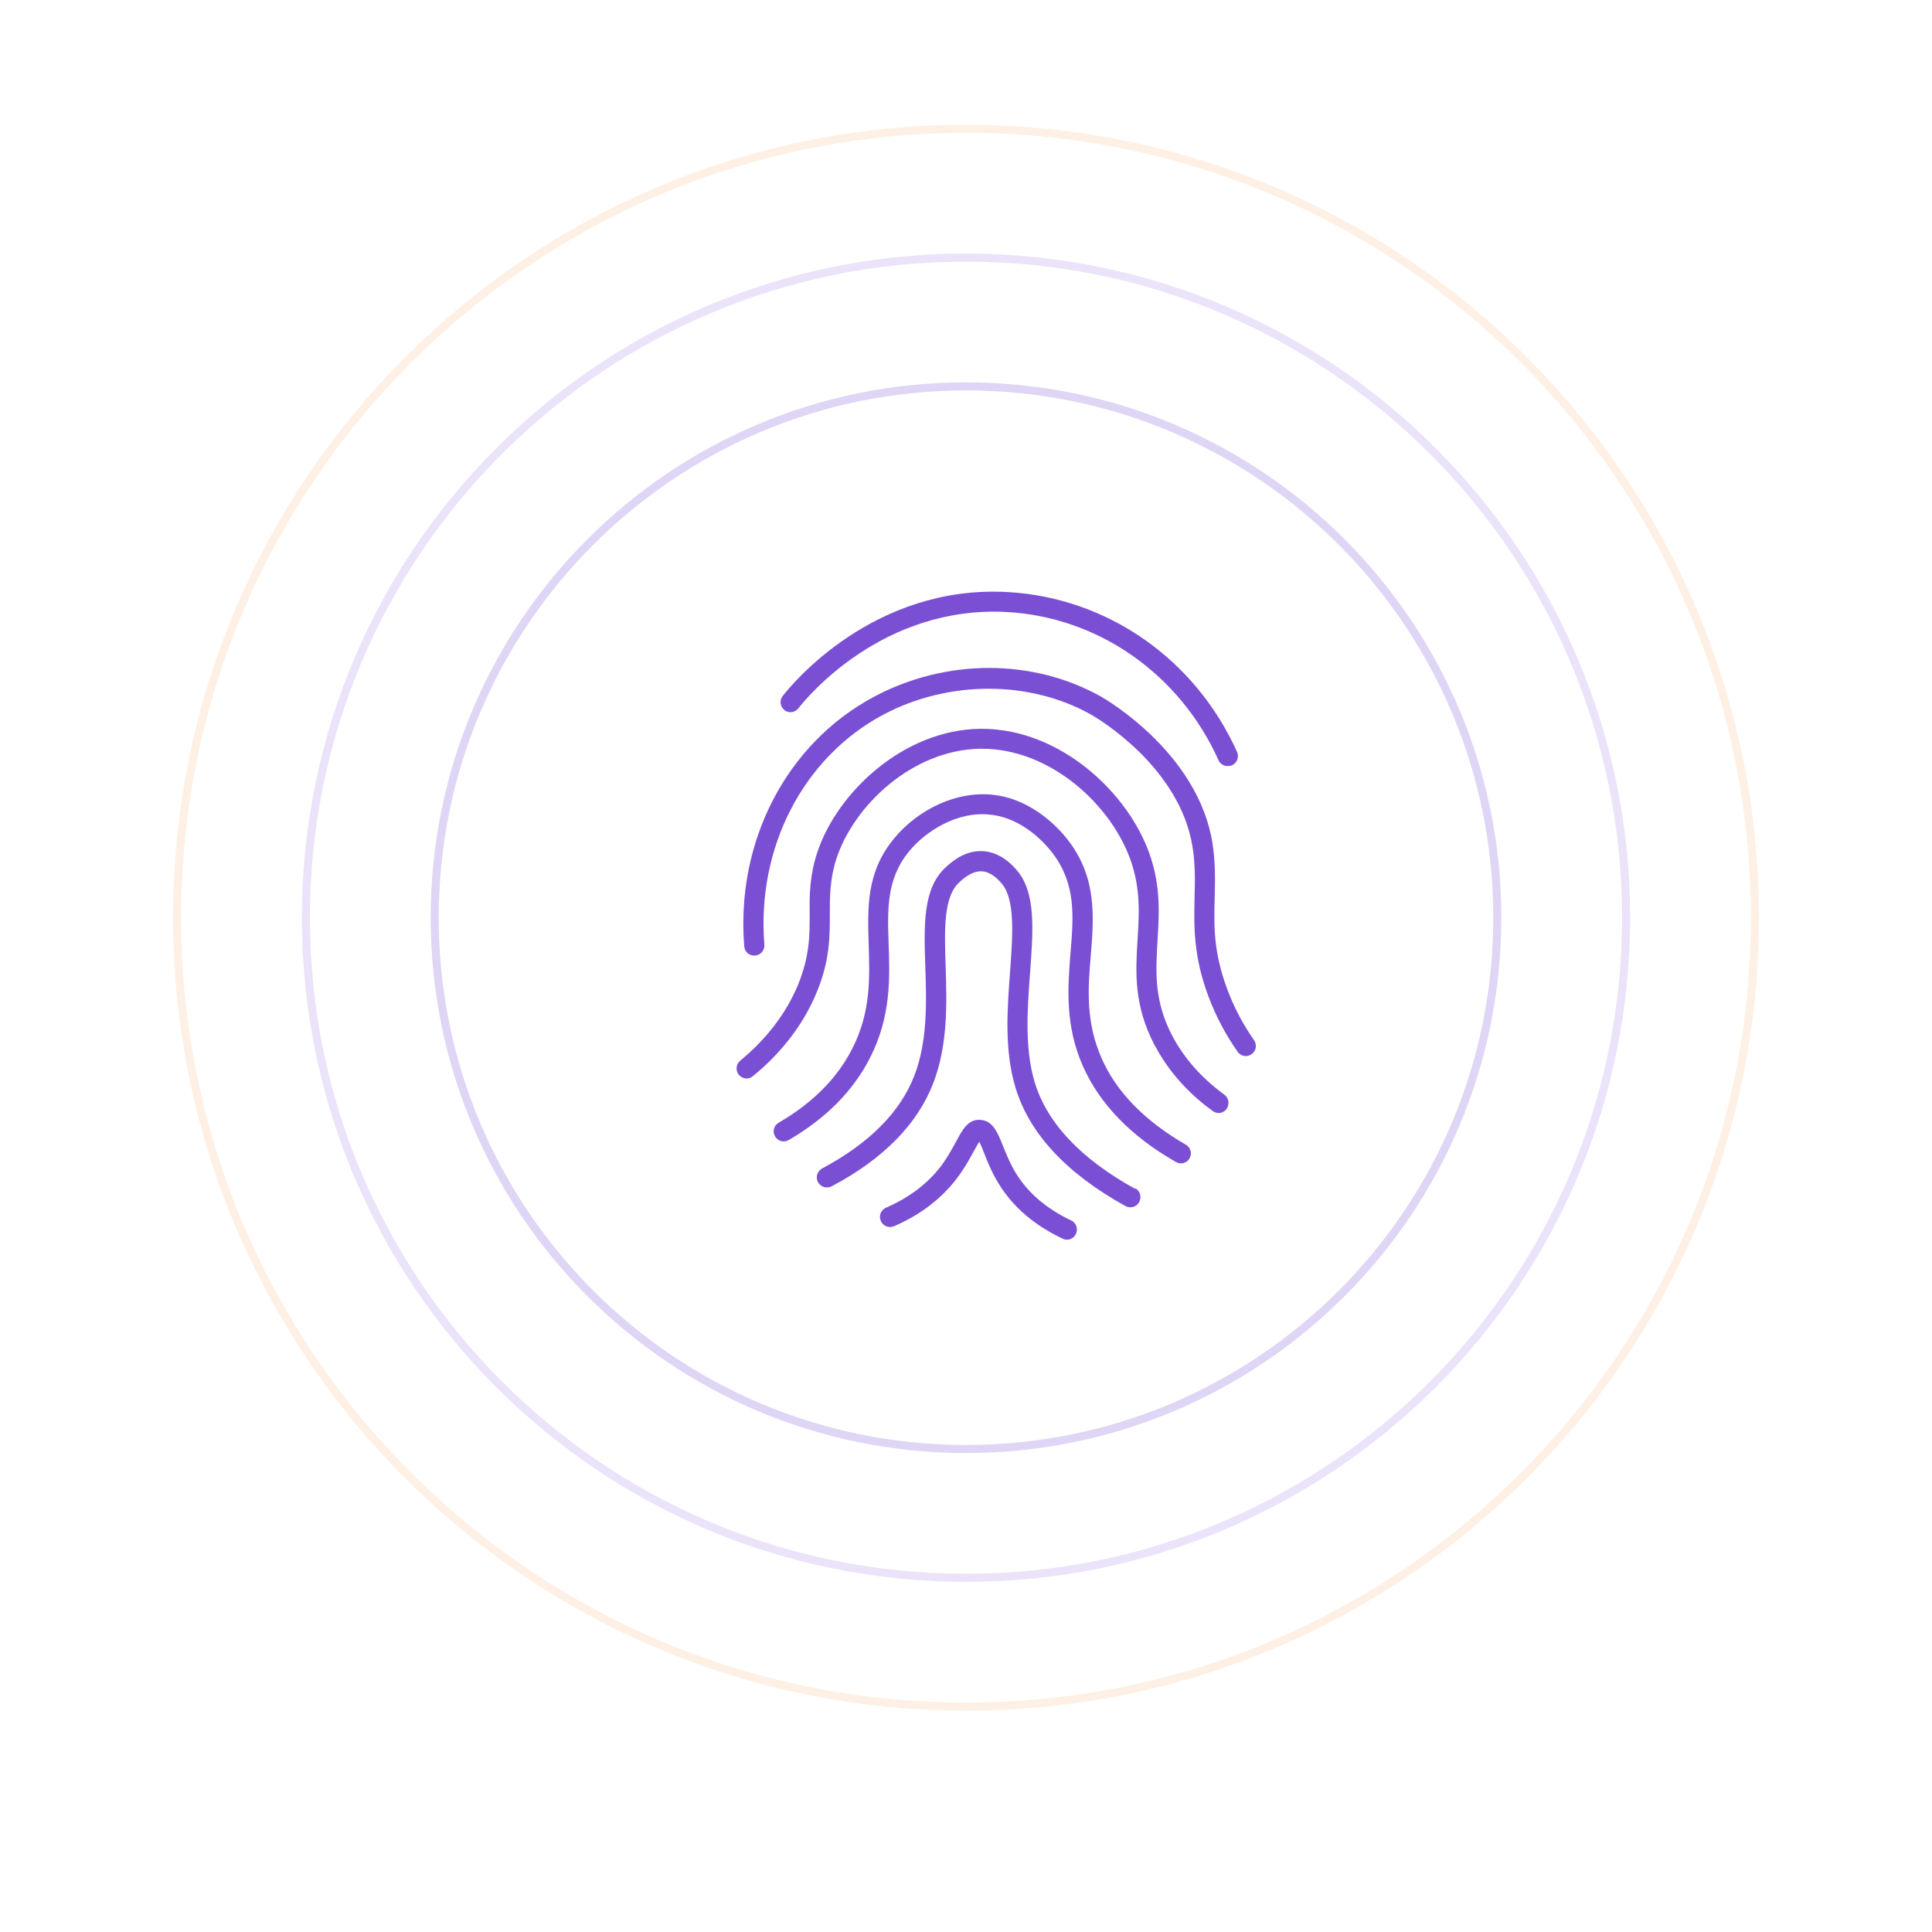
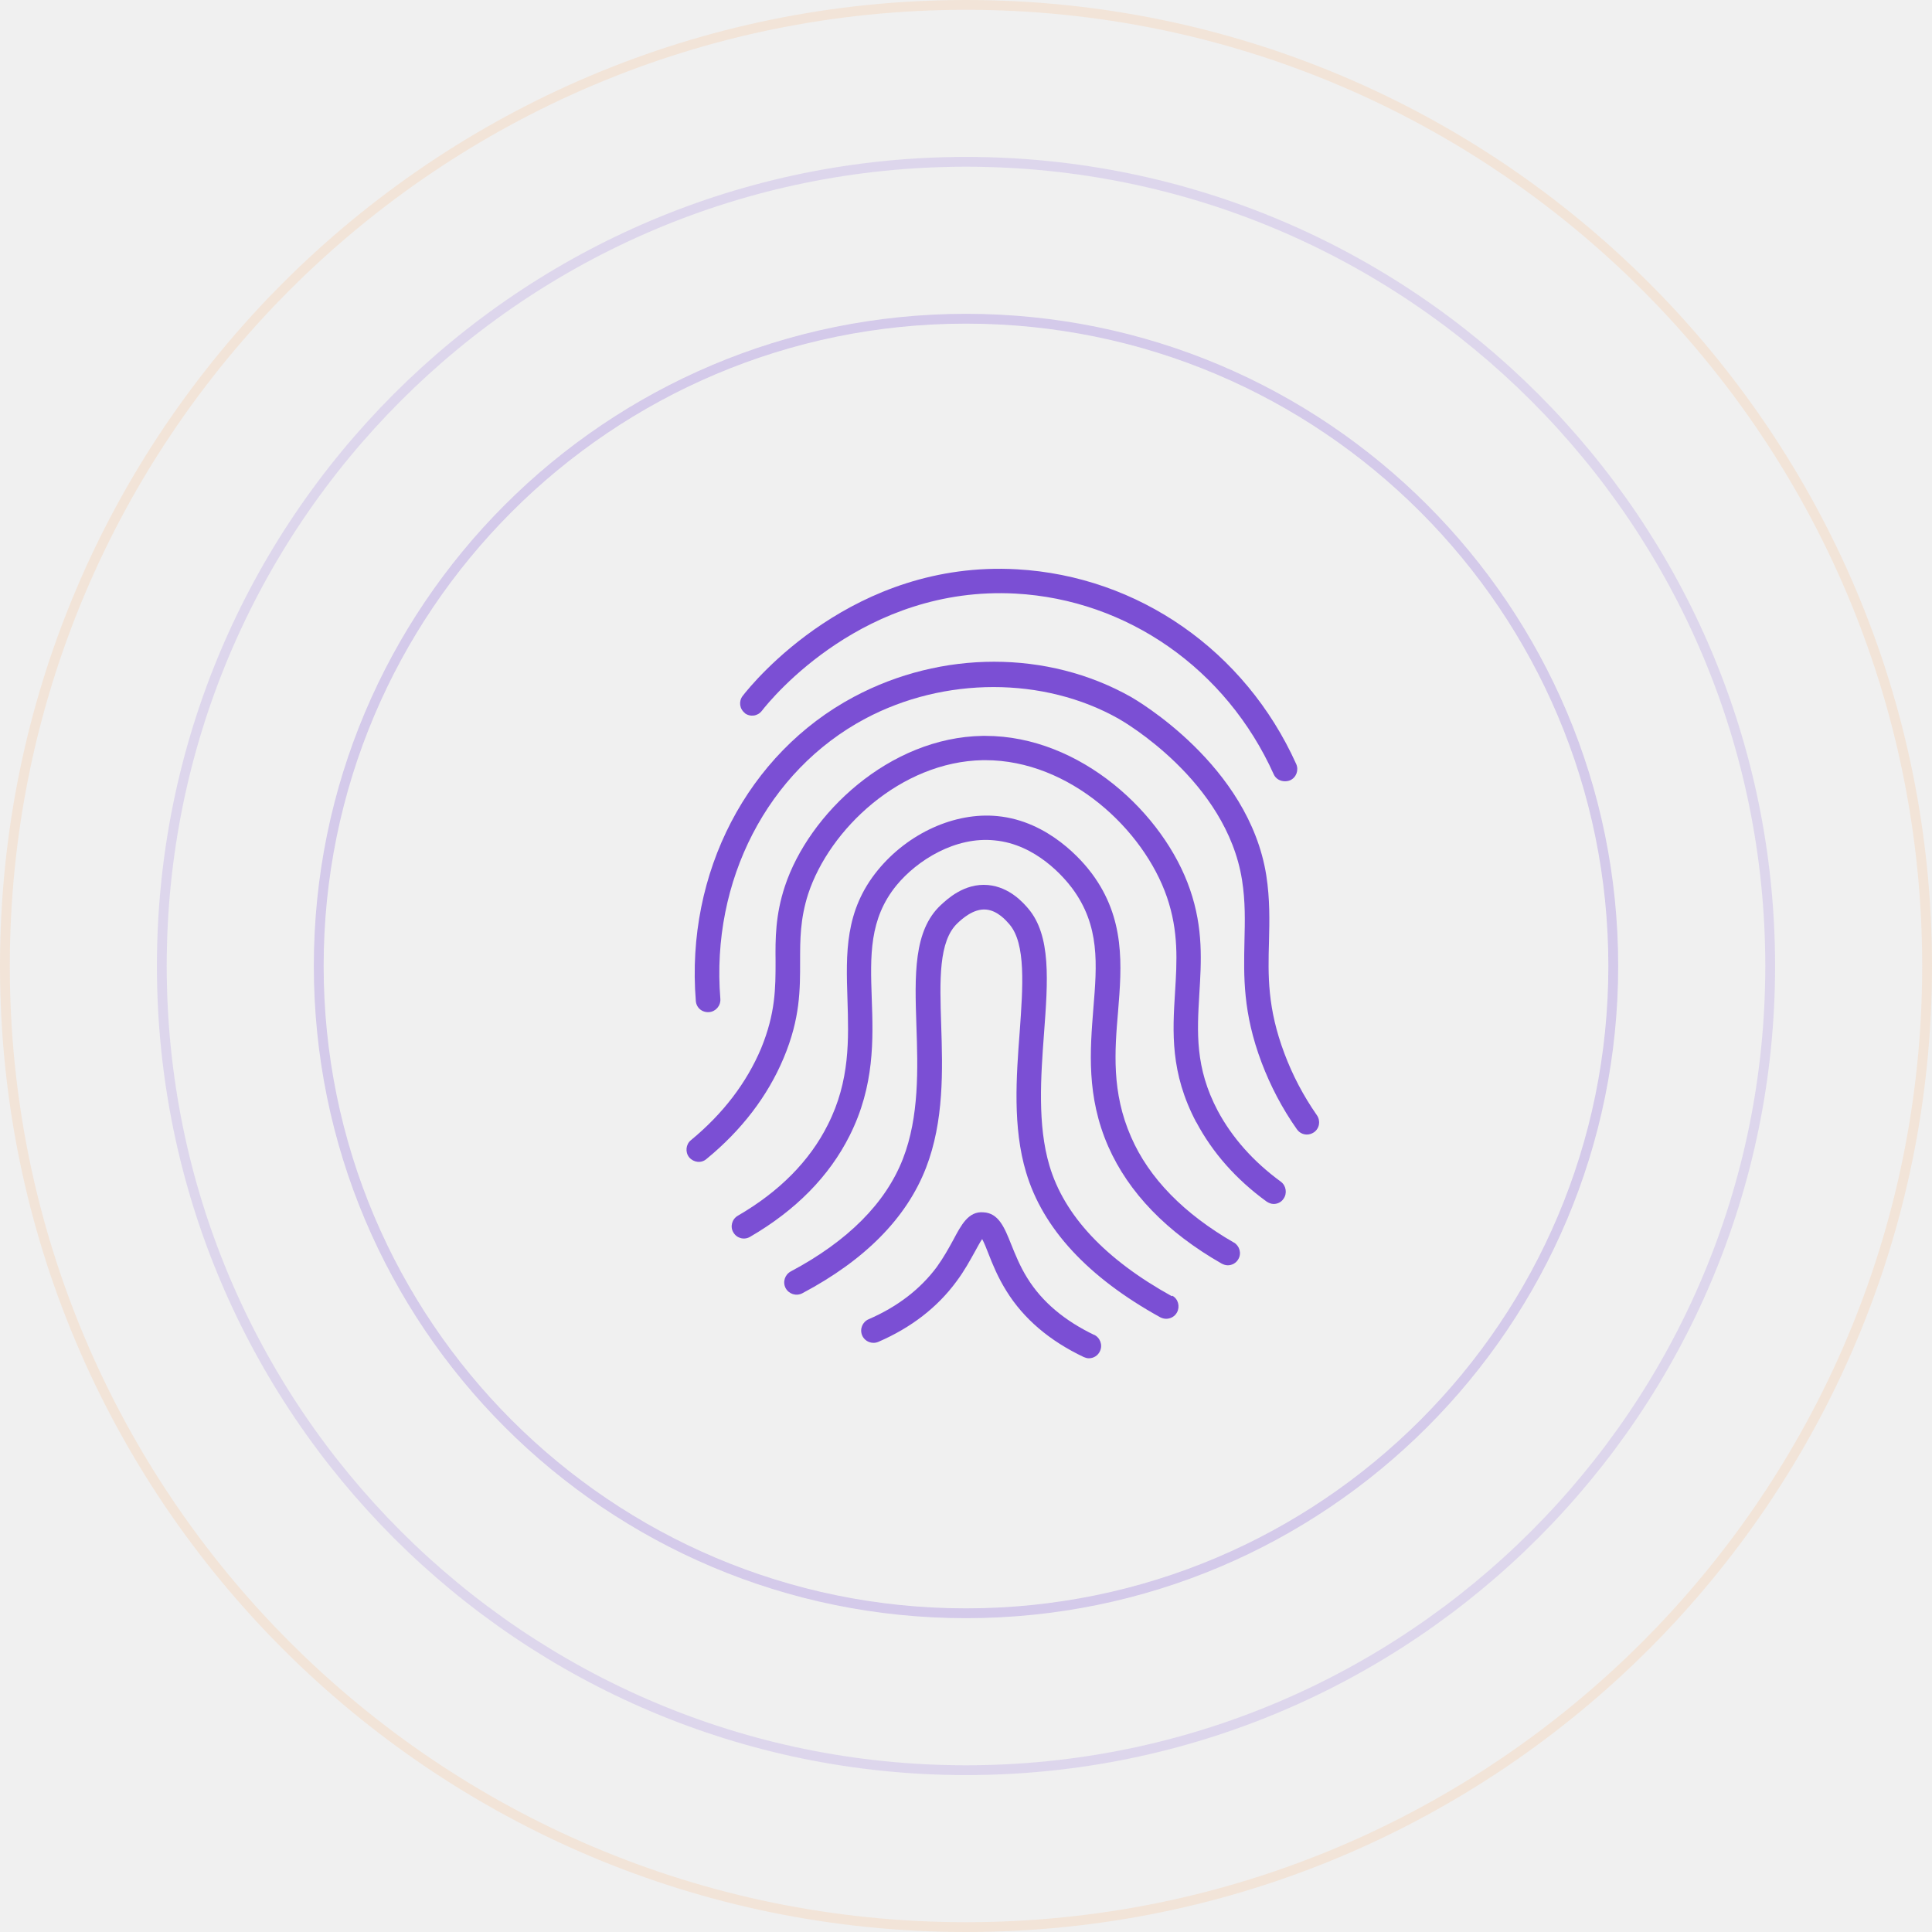
- <svg xmlns="http://www.w3.org/2000/svg" width="480" height="480" viewBox="0 0 480 480" fill="none">
-   <g clip-path="url(#clip0_585_2436)">
-     <path d="M480 0H0V480H480V0Z" fill="white" />
-     <g clip-path="url(#clip1_585_2436)">
-       <path d="M194.859 176.418C195.96 177.269 197.511 177.069 198.362 175.968C200.414 173.316 219.278 150.402 250.102 152.053C272.92 153.304 293.085 167.463 302.743 188.876C303.143 189.827 304.094 190.327 305.045 190.327C305.395 190.327 305.745 190.277 306.096 190.127C307.347 189.577 307.897 188.076 307.347 186.825C296.938 163.71 275.122 148.501 250.402 147.1C217.027 145.199 196.661 170.064 194.459 172.916C193.608 174.017 193.809 175.568 194.909 176.418H194.859Z" fill="#7B4FD4" />
-       <path d="M309.498 262.372C309.998 262.372 310.499 262.222 310.949 261.921C312.1 261.121 312.35 259.57 311.55 258.419C308.797 254.467 306.596 250.264 304.944 245.861C301.442 236.556 301.592 229.951 301.792 222.947C301.892 218.745 301.992 214.392 301.242 209.539C297.689 186.975 274.571 173.667 273.62 173.116C256.657 163.56 235.04 163.56 217.126 173.116C195.46 184.673 182.8 208.988 184.901 235.105C185.001 236.506 186.152 237.506 187.603 237.406C188.954 237.306 190.005 236.105 189.905 234.704C187.954 210.589 199.563 188.176 219.428 177.569C235.591 168.964 255.856 168.964 271.118 177.569C272.019 178.069 293.085 190.227 296.288 210.439C296.988 214.842 296.888 218.795 296.788 222.947C296.638 230.102 296.438 237.506 300.291 247.712C302.092 252.465 304.494 257.068 307.496 261.321C307.997 262.021 308.747 262.372 309.548 262.372H309.498Z" fill="#7B4FD4" />
-       <path d="M286.98 259.87C290.283 266.074 295.087 271.527 301.291 276.03C301.742 276.33 302.242 276.53 302.743 276.53C303.493 276.53 304.294 276.18 304.744 275.48C305.545 274.379 305.295 272.778 304.194 271.978C298.589 267.875 294.286 263.022 291.334 257.519C286.68 248.713 287.131 241.459 287.581 233.754C287.981 227.15 288.432 220.345 285.679 212.39C280.375 196.931 263.362 181.071 243.947 181.071C243.747 181.071 243.547 181.071 243.397 181.071C224.382 181.371 207.969 196.931 203.065 211.74C201.114 217.644 201.114 222.447 201.164 227.05C201.164 232.503 201.164 237.606 198.212 244.811C195.259 251.815 190.456 258.119 183.901 263.522C182.85 264.373 182.7 265.974 183.55 267.024C184.451 268.075 186.002 268.275 187.053 267.375C194.259 261.471 199.563 254.517 202.815 246.762C206.218 238.657 206.168 232.753 206.168 227.05C206.168 222.597 206.168 218.444 207.819 213.291C212.172 200.083 226.684 186.324 243.447 186.024C243.597 186.024 243.797 186.024 243.947 186.024C261.11 186.024 276.222 200.133 280.976 213.941C283.378 220.946 283.027 227 282.627 233.404C282.127 241.459 281.626 249.764 286.93 259.82L286.98 259.87Z" fill="#7B4FD4" />
-       <path d="M294.687 284.435C284.429 278.532 277.323 271.277 273.67 262.872C269.667 253.766 270.318 245.361 271.018 237.206C271.769 227.95 272.52 218.344 265.664 209.139C263.813 206.637 256.907 198.432 246.399 197.431C237.693 196.581 228.185 200.934 222.03 208.438C215.225 216.743 215.525 225.499 215.826 234.805C216.076 242.96 216.376 251.365 211.823 260.37C208.12 267.775 201.915 274.029 193.458 278.932C192.257 279.632 191.857 281.183 192.558 282.334C193.258 283.535 194.759 283.935 195.96 283.235C205.267 277.831 212.123 270.877 216.276 262.572C221.38 252.416 221.08 242.96 220.779 234.604C220.479 225.899 220.229 218.394 225.833 211.54C230.037 206.437 237.843 201.534 245.849 202.384C254.356 203.185 260.06 210.039 261.611 212.09C267.366 219.795 266.715 227.65 265.965 236.756C265.314 245.111 264.513 254.567 269.017 264.823C273.17 274.229 280.926 282.284 292.135 288.688C292.535 288.888 292.935 289.038 293.386 289.038C294.236 289.038 295.087 288.588 295.537 287.787C296.238 286.587 295.788 285.086 294.637 284.385L294.687 284.435Z" fill="#7B4FD4" />
-       <path d="M281.977 295.342C268.416 287.837 260.01 278.882 257.007 268.675C254.555 260.42 255.256 250.564 255.906 241.809C256.707 231.052 257.408 221.796 252.654 216.243C251.703 215.142 248.901 211.89 244.498 211.49C239.594 211.04 236.041 214.492 234.84 215.593C229.286 220.796 229.536 229.801 229.886 240.158C230.186 248.863 230.487 258.719 227.134 267.325C223.631 276.33 215.925 284.085 204.266 290.289C203.065 290.939 202.565 292.44 203.216 293.691C203.866 294.892 205.367 295.392 206.618 294.742C219.378 287.987 227.885 279.382 231.838 269.176C235.541 259.62 235.24 249.213 234.94 240.008C234.64 230.852 234.39 222.897 238.293 219.245C239.093 218.494 241.495 216.243 244.097 216.493C246.449 216.693 248.2 218.744 248.851 219.495C252.254 223.447 251.603 232.203 250.953 241.409C250.252 250.564 249.501 260.921 252.254 270.076C255.656 281.533 264.863 291.49 279.625 299.645C280.025 299.845 280.425 299.945 280.826 299.945C281.676 299.945 282.577 299.495 283.027 298.644C283.678 297.443 283.278 295.892 282.077 295.242L281.977 295.342Z" fill="#7B4FD4" />
-       <path d="M266.165 303.247C260.11 300.345 255.506 296.493 252.504 291.64C251.003 289.238 250.052 286.837 249.201 284.735C247.85 281.333 246.649 278.381 243.547 278.231C240.495 277.981 239.044 280.783 237.392 283.885C236.492 285.536 235.441 287.437 234.04 289.388C230.687 293.891 226.034 297.493 220.129 300.045C218.878 300.595 218.277 302.046 218.828 303.347C219.378 304.598 220.829 305.198 222.13 304.648C228.836 301.746 234.19 297.593 238.043 292.34C239.694 290.139 240.845 287.987 241.796 286.286C242.296 285.386 242.847 284.335 243.297 283.685C243.697 284.435 244.198 285.636 244.548 286.587C245.399 288.788 246.499 291.49 248.251 294.291C251.753 299.945 257.058 304.448 264.013 307.75C264.363 307.9 264.713 308 265.064 308C266.014 308 266.915 307.45 267.316 306.549C267.916 305.298 267.366 303.797 266.115 303.197L266.165 303.247Z" fill="#7B4FD4" />
-     </g>
-     <path d="M240 424C348.248 424 436 336.248 436 228C436 119.752 348.248 32 240 32C131.752 32 44 119.752 44 228C44 336.248 131.752 424 240 424Z" stroke="#FBB87A" stroke-opacity="0.2" stroke-width="2" stroke-linecap="round" />
-     <path d="M240 392C330.575 392 404 318.575 404 228C404 137.425 330.575 64 240 64C149.425 64 76 137.425 76 228C76 318.575 149.425 392 240 392Z" stroke="#7B4FD4" stroke-opacity="0.16" stroke-width="2" stroke-linecap="round" />
-     <path d="M240 360C312.902 360 372 300.902 372 228C372 155.098 312.902 96 240 96C167.098 96 108 155.098 108 228C108 300.902 167.098 360 240 360Z" stroke="#7B4FD4" stroke-opacity="0.24" stroke-width="2" stroke-linecap="round" />
+ <svg xmlns="http://www.w3.org/2000/svg" width="394" height="394" viewBox="0 0 394 394" fill="none">
+   <g clip-path="url(#clip0_617_55)">
+     <path d="M151.859 145.418C152.96 146.269 154.511 146.069 155.362 144.968C157.414 142.316 176.278 119.402 207.102 121.053C229.92 122.304 250.085 136.463 259.743 157.876C260.143 158.827 261.094 159.327 262.045 159.327C262.395 159.327 262.745 159.277 263.096 159.127C264.347 158.577 264.897 157.076 264.347 155.825C253.938 132.71 232.122 117.501 207.402 116.1C174.027 114.199 153.661 139.064 151.459 141.916C150.608 143.017 150.809 144.568 151.909 145.418H151.859Z" fill="#7B4FD4" />
+     <path d="M266.498 231.372C266.998 231.372 267.499 231.222 267.949 230.921C269.1 230.121 269.35 228.57 268.55 227.419C265.797 223.467 263.596 219.264 261.944 214.861C258.442 205.556 258.592 198.951 258.792 191.947C258.892 187.745 258.992 183.392 258.242 178.539C254.689 155.975 231.571 142.667 230.62 142.116C213.657 132.56 192.04 132.56 174.126 142.116C152.46 153.673 139.8 177.988 141.901 204.105C142.001 205.506 143.152 206.506 144.603 206.406C145.954 206.306 147.005 205.105 146.905 203.704C144.954 179.589 156.563 157.176 176.428 146.569C192.591 137.964 212.856 137.964 228.118 146.569C229.019 147.069 250.085 159.227 253.288 179.439C253.988 183.842 253.888 187.795 253.788 191.947C253.638 199.102 253.438 206.506 257.291 216.712C259.092 221.465 261.494 226.068 264.496 230.321C264.997 231.021 265.747 231.372 266.548 231.372H266.498Z" fill="#7B4FD4" />
+     <path d="M243.98 228.87C247.283 235.074 252.087 240.527 258.291 245.03C258.742 245.33 259.242 245.53 259.743 245.53C260.493 245.53 261.294 245.18 261.744 244.48C262.545 243.379 262.295 241.778 261.194 240.978C255.589 236.875 251.286 232.022 248.334 226.519C243.68 217.713 244.131 210.459 244.581 202.754C244.981 196.15 245.432 189.345 242.679 181.39C237.375 165.931 220.362 150.071 200.947 150.071C200.747 150.071 200.547 150.071 200.397 150.071C181.382 150.371 164.969 165.931 160.065 180.74C158.114 186.644 158.114 191.447 158.164 196.05C158.164 201.503 158.164 206.606 155.212 213.811C152.259 220.815 147.456 227.119 140.901 232.522C139.85 233.373 139.7 234.974 140.55 236.024C141.451 237.075 143.002 237.275 144.053 236.375C151.259 230.471 156.563 223.517 159.815 215.762C163.218 207.657 163.168 201.753 163.168 196.05C163.168 191.597 163.168 187.444 164.819 182.291C169.172 169.083 183.684 155.324 200.447 155.024C200.597 155.024 200.797 155.024 200.947 155.024C218.11 155.024 233.222 169.133 237.976 182.941C240.378 189.946 240.027 196 239.627 202.404C239.127 210.459 238.626 218.764 243.93 228.82L243.98 228.87Z" fill="#7B4FD4" />
+     <path d="M251.687 253.435C241.429 247.532 234.323 240.277 230.67 231.872C226.667 222.766 227.318 214.361 228.018 206.206C228.769 196.95 229.52 187.344 222.664 178.139C220.813 175.637 213.907 167.432 203.399 166.431C194.693 165.581 185.185 169.934 179.03 177.438C172.225 185.743 172.525 194.499 172.826 203.805C173.076 211.96 173.376 220.365 168.823 229.37C165.12 236.775 158.915 243.029 150.458 247.932C149.257 248.632 148.857 250.183 149.558 251.334C150.258 252.535 151.759 252.935 152.96 252.235C162.267 246.831 169.123 239.877 173.276 231.572C178.38 221.416 178.08 211.96 177.779 203.604C177.479 194.899 177.229 187.394 182.833 180.54C187.037 175.437 194.843 170.534 202.849 171.384C211.356 172.185 217.06 179.039 218.611 181.09C224.366 188.795 223.715 196.65 222.965 205.756C222.314 214.111 221.513 223.567 226.017 233.823C230.17 243.229 237.926 251.284 249.135 257.688C249.535 257.888 249.935 258.038 250.386 258.038C251.236 258.038 252.087 257.588 252.537 256.787C253.238 255.587 252.788 254.086 251.637 253.385L251.687 253.435Z" fill="#7B4FD4" />
+     <path d="M238.977 264.342C225.416 256.837 217.01 247.882 214.007 237.675C211.555 229.42 212.256 219.564 212.906 210.809C213.707 200.052 214.408 190.796 209.654 185.243C208.703 184.142 205.901 180.89 201.498 180.49C196.594 180.04 193.041 183.492 191.84 184.593C186.286 189.796 186.536 198.801 186.886 209.158C187.186 217.863 187.487 227.719 184.134 236.325C180.631 245.33 172.925 253.085 161.266 259.289C160.065 259.939 159.565 261.44 160.216 262.691C160.866 263.892 162.367 264.392 163.618 263.742C176.378 256.987 184.885 248.382 188.838 238.176C192.541 228.62 192.24 218.213 191.94 209.008C191.64 199.852 191.39 191.897 195.293 188.245C196.093 187.494 198.495 185.243 201.097 185.493C203.449 185.693 205.2 187.744 205.851 188.495C209.254 192.447 208.603 201.203 207.953 210.409C207.252 219.564 206.501 229.921 209.254 239.076C212.656 250.533 221.863 260.49 236.625 268.645C237.025 268.845 237.425 268.945 237.826 268.945C238.676 268.945 239.577 268.495 240.027 267.644C240.678 266.443 240.278 264.892 239.077 264.242L238.977 264.342Z" fill="#7B4FD4" />
+     <path d="M223.165 272.247C217.11 269.345 212.506 265.493 209.504 260.64C208.003 258.238 207.052 255.837 206.201 253.735C204.85 250.333 203.649 247.381 200.547 247.231C197.495 246.981 196.044 249.783 194.392 252.885C193.492 254.536 192.441 256.437 191.04 258.388C187.687 262.891 183.034 266.493 177.129 269.045C175.878 269.595 175.277 271.046 175.828 272.347C176.378 273.598 177.829 274.198 179.13 273.648C185.836 270.746 191.19 266.593 195.043 261.34C196.694 259.139 197.845 256.987 198.796 255.286C199.296 254.386 199.847 253.335 200.297 252.685C200.697 253.435 201.198 254.636 201.548 255.587C202.399 257.788 203.499 260.49 205.251 263.291C208.753 268.945 214.058 273.448 221.013 276.75C221.363 276.9 221.713 277 222.064 277C223.014 277 223.915 276.45 224.316 275.549C224.916 274.298 224.366 272.797 223.115 272.197L223.165 272.247Z" fill="#7B4FD4" />
  </g>
+   <path d="M197 393C305.248 393 393 305.248 393 197C393 88.752 305.248 1 197 1C88.752 1 1 88.752 1 197C1 305.248 88.752 393 197 393Z" stroke="#FBB87A" stroke-opacity="0.2" stroke-width="2" stroke-linecap="round" />
+   <path d="M197 361C287.575 361 361 287.575 361 197C361 106.425 287.575 33 197 33C106.425 33 33 106.425 33 197C33 287.575 106.425 361 197 361Z" stroke="#7B4FD4" stroke-opacity="0.16" stroke-width="2" stroke-linecap="round" />
+   <path d="M197 329C269.902 329 329 269.902 329 197C329 124.098 269.902 65 197 65C124.098 65 65 124.098 65 197C65 269.902 124.098 329 197 329Z" stroke="#7B4FD4" stroke-opacity="0.24" stroke-width="2" stroke-linecap="round" />
  <defs>
-     <clipPath id="clip0_585_2436">
-       <rect width="480" height="480" fill="white" />
-     </clipPath>
-     <clipPath id="clip1_585_2436">
-       <rect width="129" height="161" fill="white" transform="translate(183 147)" />
+     <clipPath id="clip0_617_55">
+       <rect width="129" height="161" fill="white" transform="translate(140 116)" />
    </clipPath>
  </defs>
</svg>
